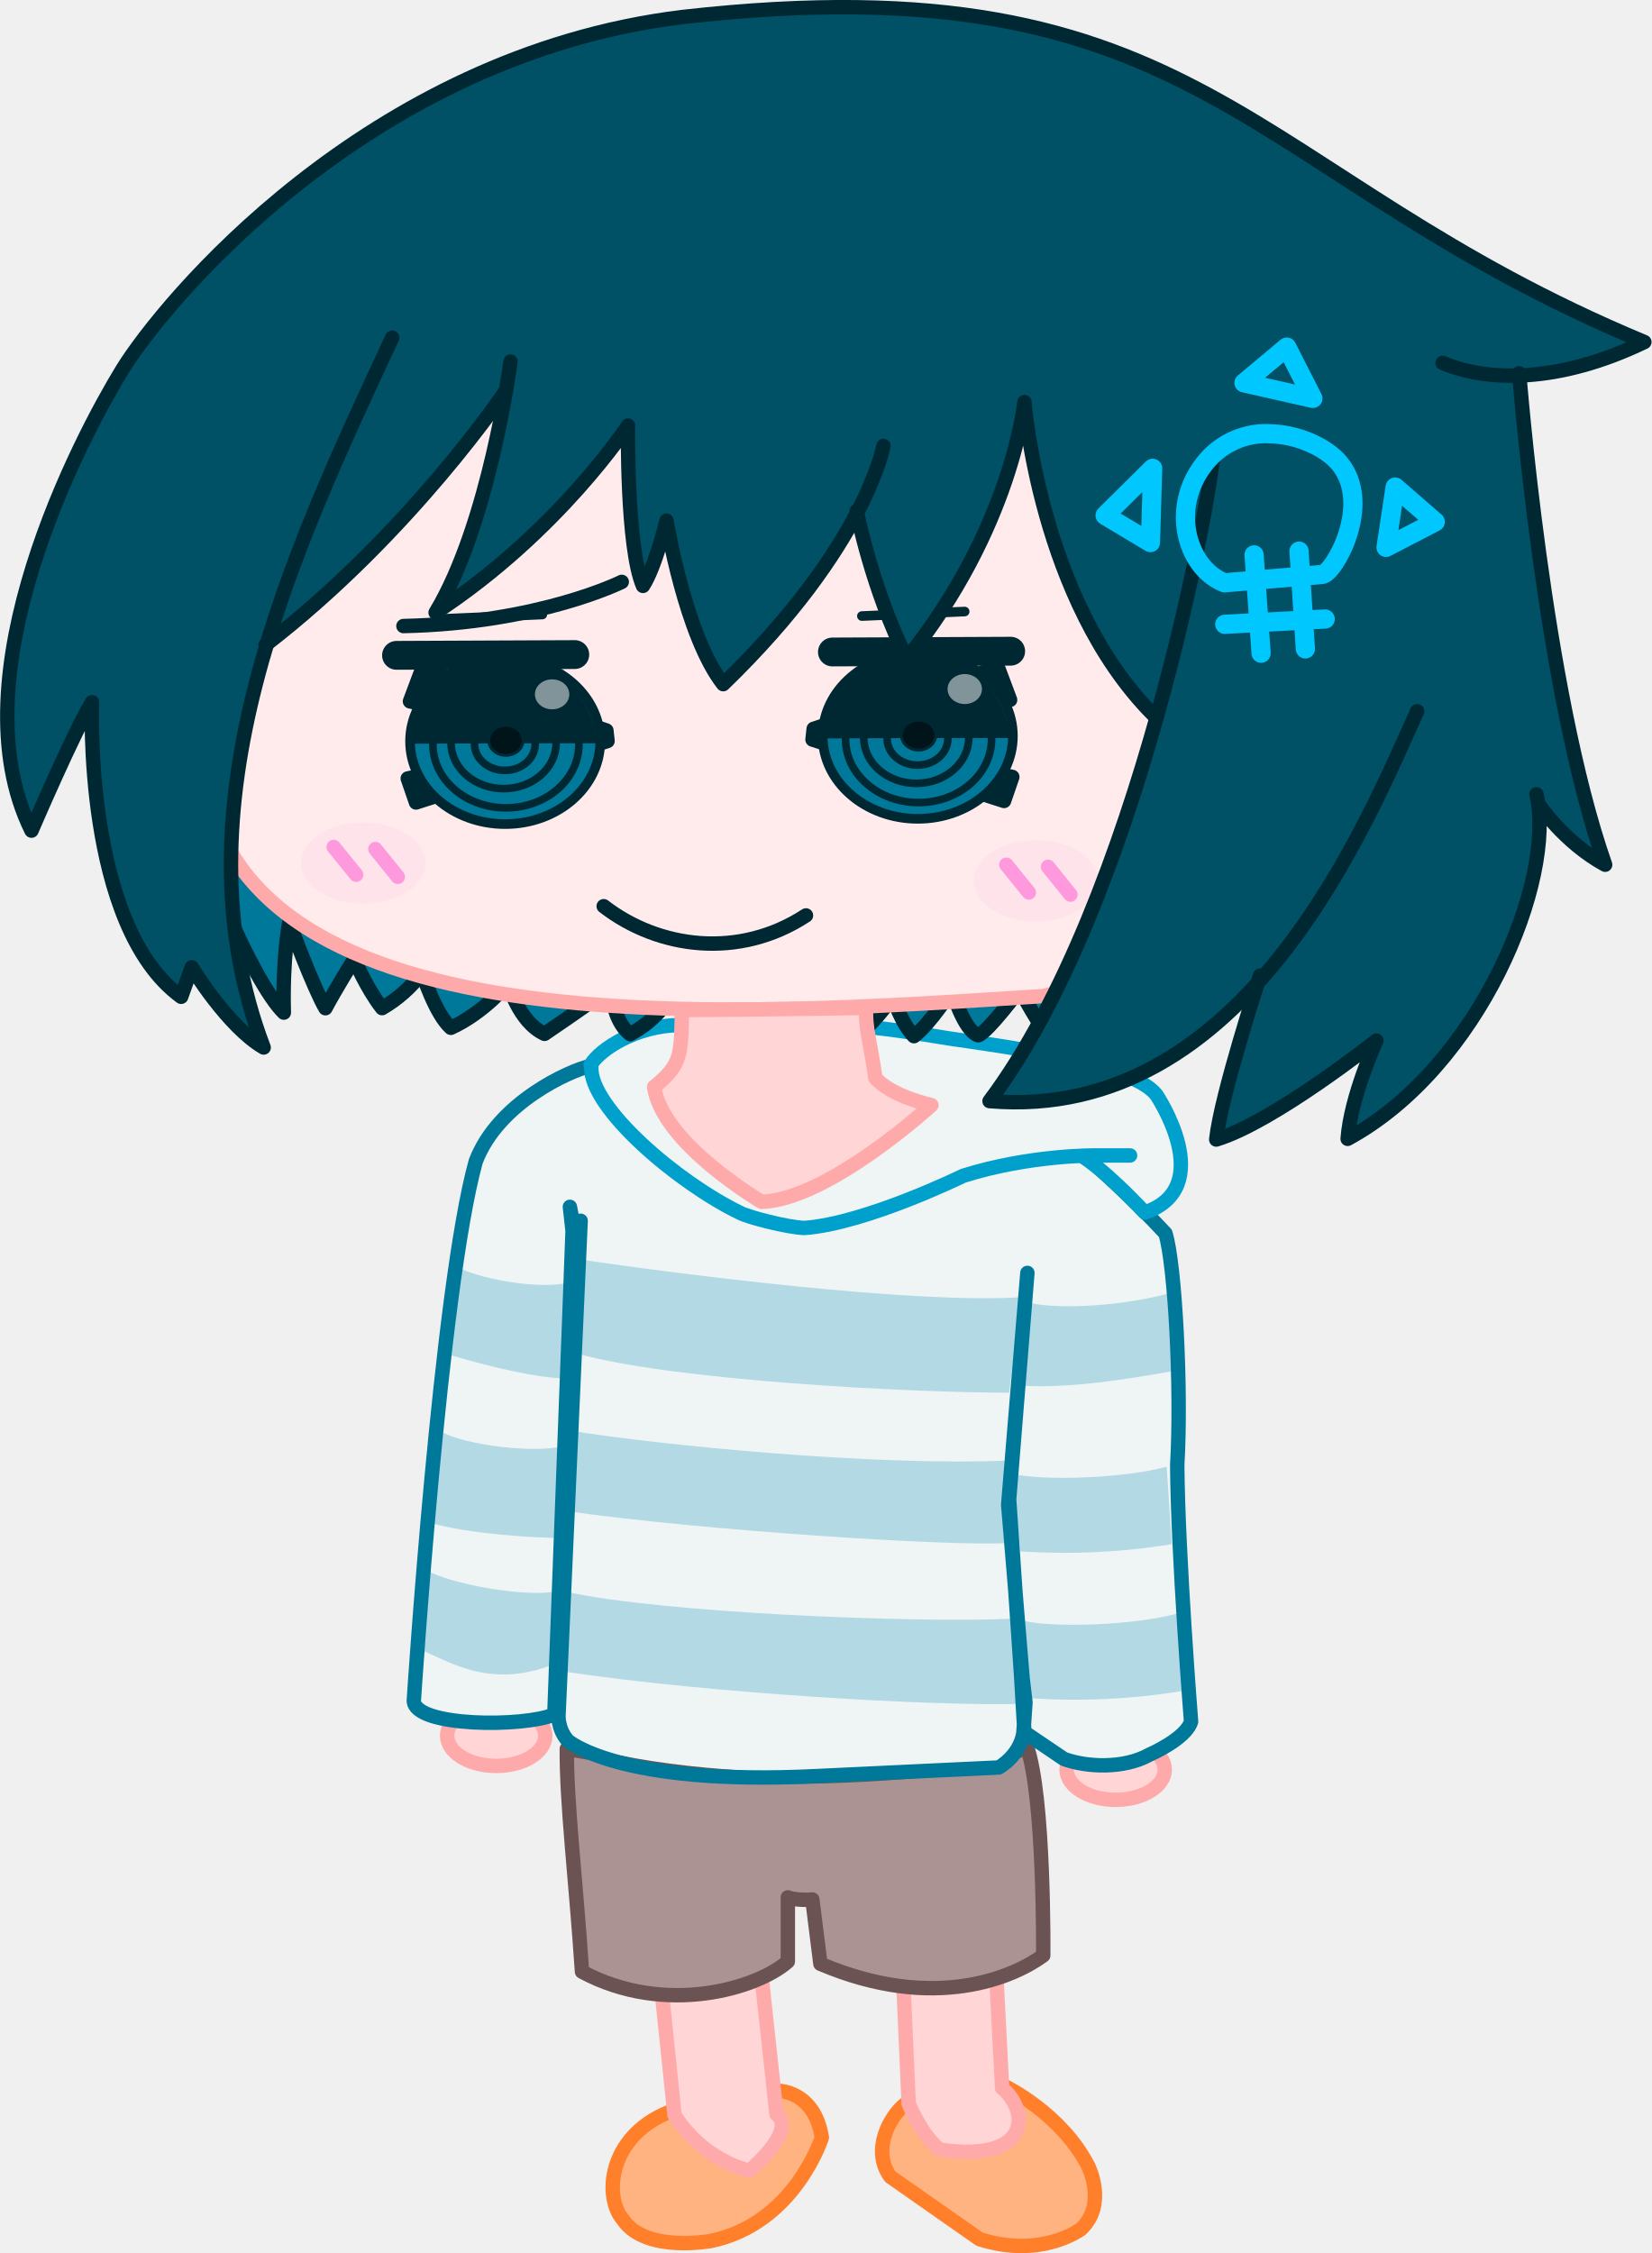
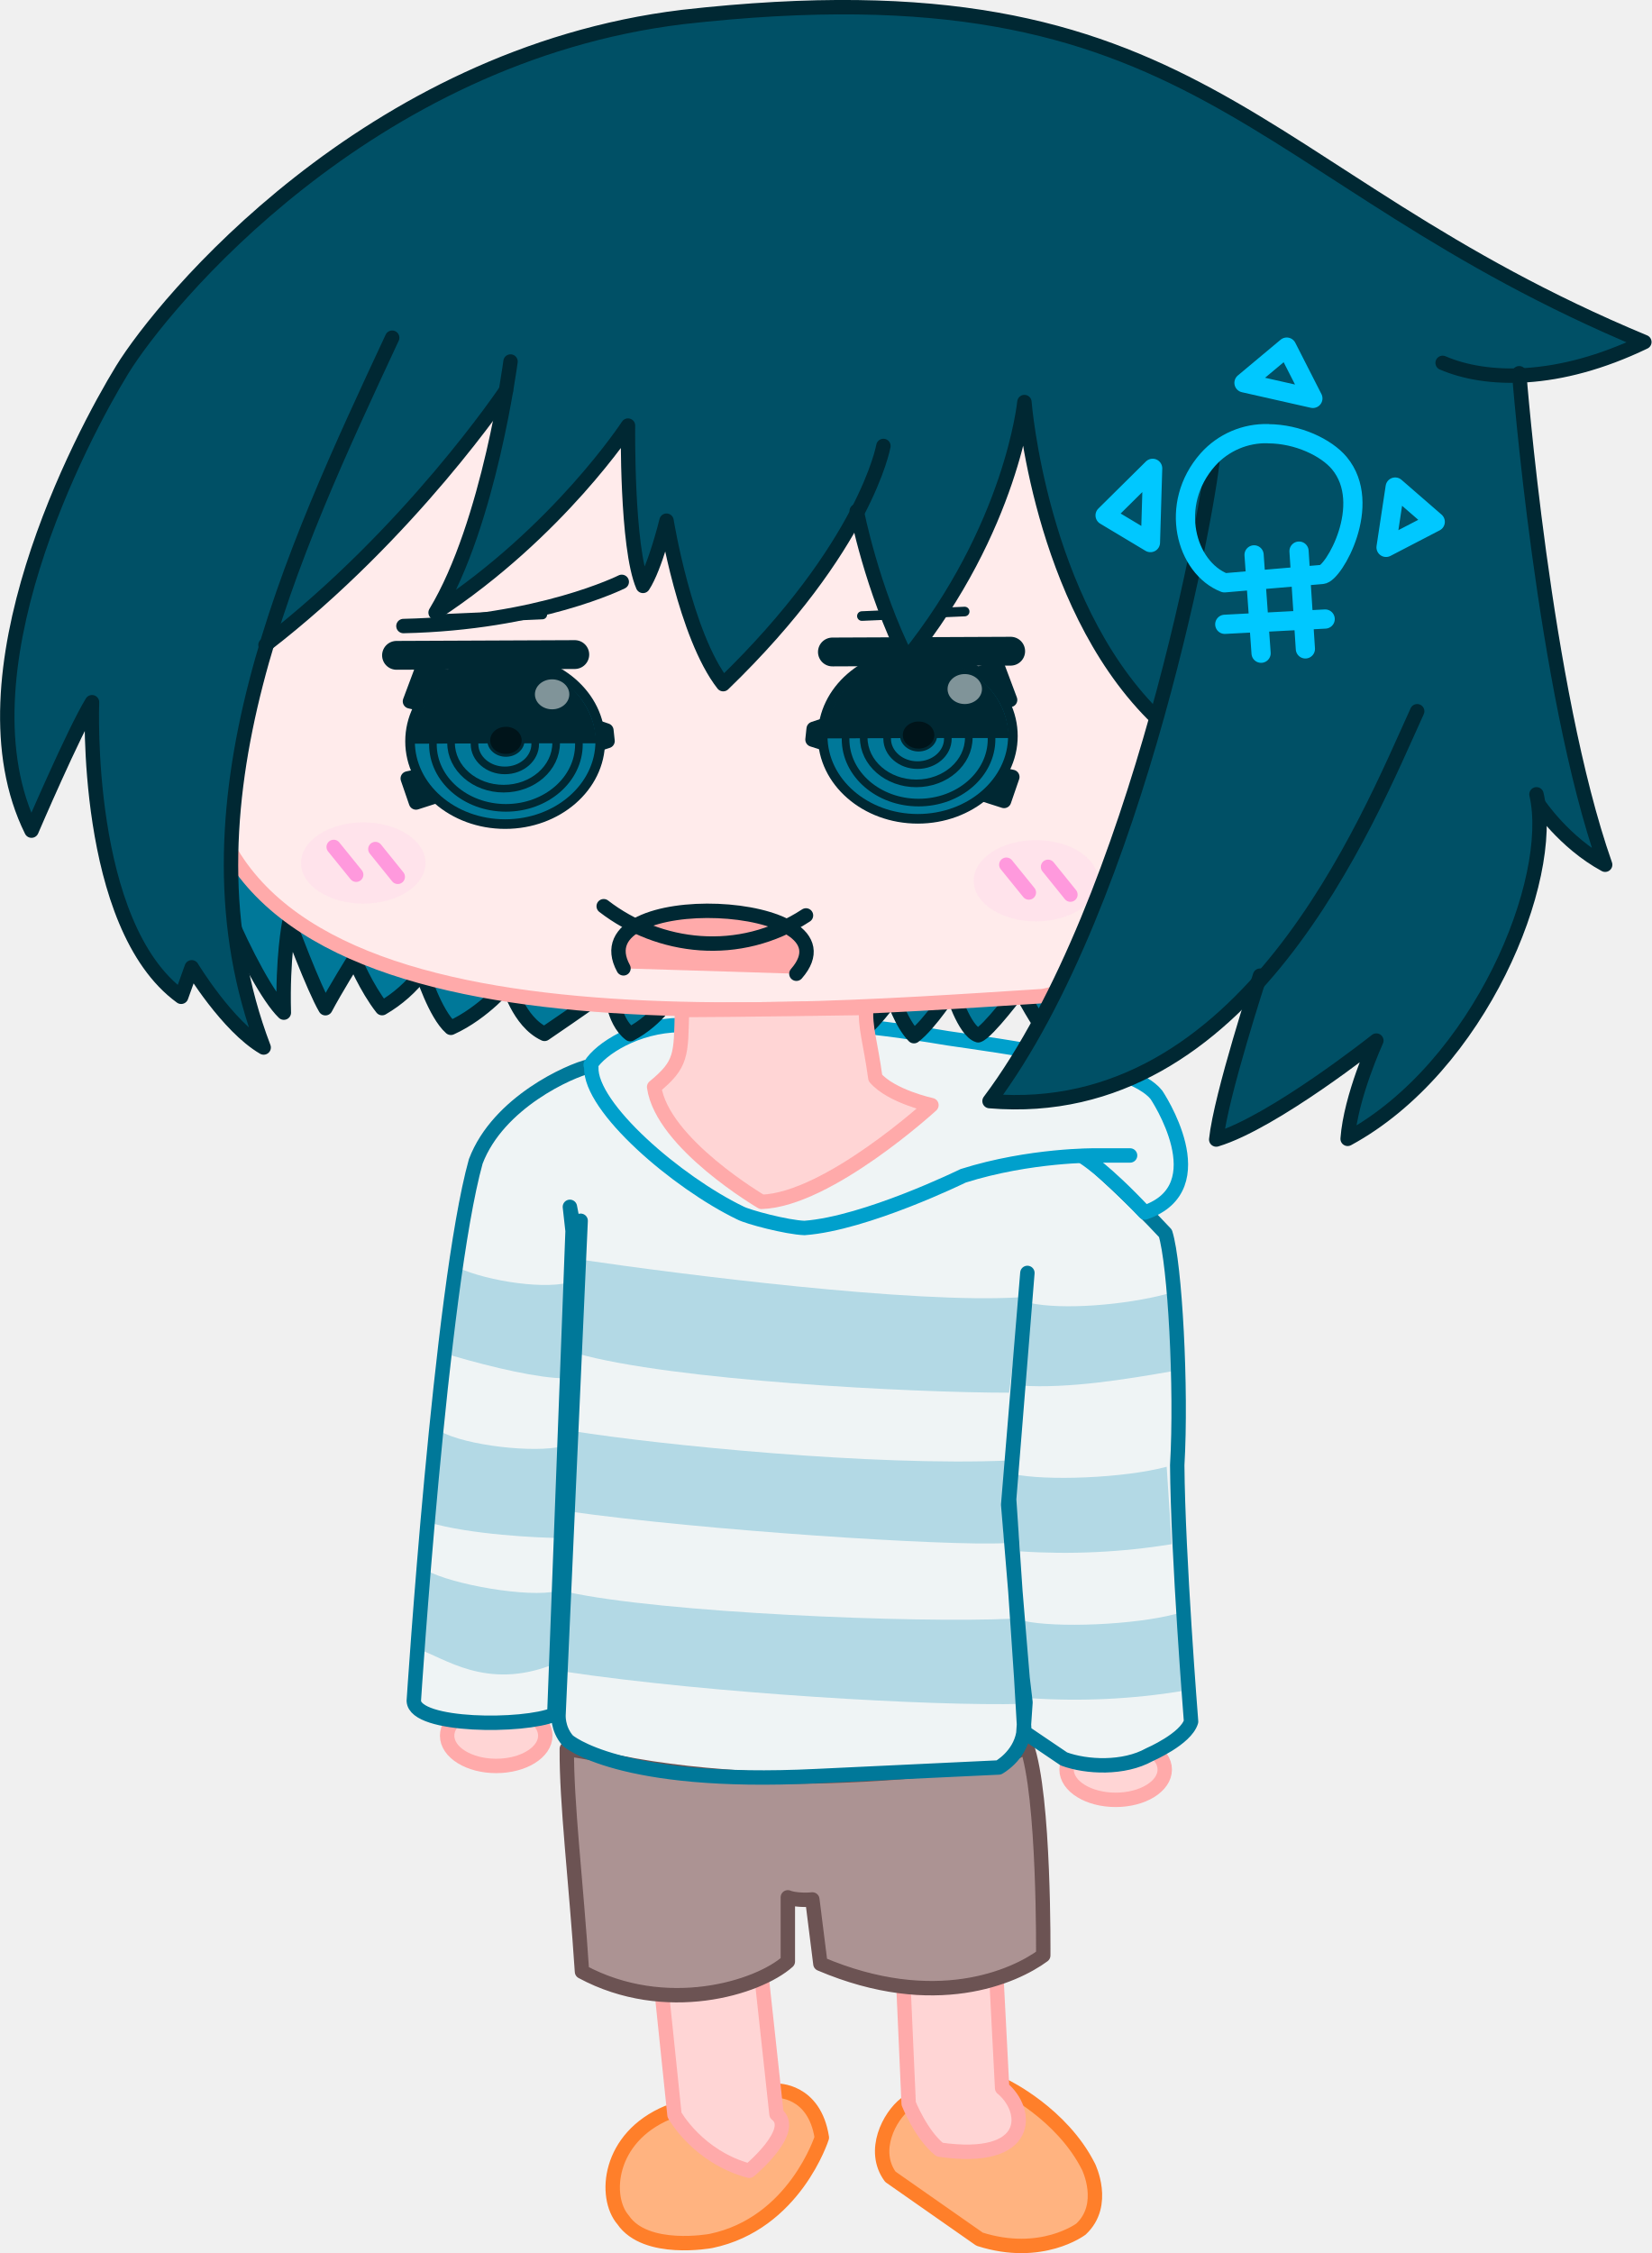
<svg xmlns="http://www.w3.org/2000/svg" class="skytomo" xml:space="preserve" viewBox="0 0 171.94 234.57">
  <g transform="translate(-33.84 -33.55)">
    <path d="m114.68 251.22-11.33 2.28c-6.21 2.6-6.68 8.81-4.64 11.17 2.36 3.46 9.13 2.2 9.13 2.2 8.73-1.8 11.56-10.77 11.56-10.77-.79-5.03-4.72-4.88-4.72-4.88zM128.09 252.61c-1.64 1.27-3.55 4.84-1.56 7.57l9.29 6.5c6.45 2.06 10.56-1.05 10.56-1.05 2.73-2.56.78-6.5.78-6.5-2.78-5.52-8.67-8.35-8.67-8.35z" style="display:inline;fill:#ffb380;fill-opacity:1;stroke:#ff7f2a;stroke-width:1.5;stroke-linecap:round;stroke-linejoin:round;stroke-dasharray:none;stroke-opacity:1" />
    <path d="m68.88 207.29 1.34 12.9s2.4 4.37 7.79 5.82c0 0 5.05-4.18 2.83-5.9l-1.57-14.46c-2.5 1-6.77 2.2-10.39 1.64z" style="display:inline;fill:#ffd5d5;fill-opacity:1;stroke:#faa;stroke-width:1.5;stroke-linecap:round;stroke-linejoin:round;stroke-dasharray:none;stroke-opacity:1" transform="translate(33.84 33.55)" />
    <path d="m127.9 240.37.54 12.19s1.28 3.24 3.23 4.8c9.62 1.39 9.33-4.07 6.5-6.41l-.6-11.6c-2.78 1.1-6.79 1.35-9.68 1.02z" style="display:inline;fill:#ffd5d5;fill-opacity:1;stroke:#faa;stroke-width:1.5;stroke-linecap:round;stroke-linejoin:round;stroke-dasharray:none;stroke-opacity:1" />
    <path d="M92.85 215.63c-.04 5.7.95 13.68 1.58 23.2 8.68 4.67 18.31 1.72 21.43-1.06v-6.68c.54.24 1.8.31 2.55.22l.84 6.7c11.9 5.07 20.19 1.35 23.2-.87 0 0 .15-16.63-1.74-21.86-2.36 2.28-15.41 3.16-23.46 3.24-8.04.08-24.4-2.89-24.4-2.89z" style="display:inline;fill:#ac9393;fill-opacity:1;stroke:#6c5353;stroke-width:1.5;stroke-linecap:round;stroke-linejoin:round;stroke-dasharray:none;stroke-opacity:1" />
    <ellipse cx="149.99" cy="217.79" rx="5.11" ry="3.15" style="display:inline;fill:#ffd5d5;fill-opacity:1;stroke:#faa;stroke-width:1.5;stroke-linecap:round;stroke-linejoin:round;stroke-dasharray:none;stroke-opacity:1" />
    <ellipse cx="85.5" cy="214.26" rx="5.11" ry="3.15" style="display:inline;fill:#ffd5d5;fill-opacity:1;stroke:#faa;stroke-width:1.5;stroke-linecap:round;stroke-linejoin:round;stroke-dasharray:none;stroke-opacity:1" />
    <path d="M94.7 144.88c-4.8 1.57-11.64 9.44-11.64 9.44l-5.98 55.69c1.38 4.28 15.1 2.2 15.1 2.2l1.1 2.83c16.76 5.15 44.68 2.4 44.68 2.4l2.67-3.5c6.38 6.41 16.2 1.06 17.15-1.42l-2.36-50.8c-3-4.51-25.48-17.62-25.48-17.62z" style="display:inline;fill:#eff4f5;fill-opacity:1;stroke:none;stroke-width:1.5;stroke-linecap:round;stroke-linejoin:round;stroke-dasharray:none;stroke-opacity:1" />
    <path d="M80.99 165.26c2.68 1.5 9.05 2.57 11.97 1.84l-.32 9.95c-2.64 0-7.44-1.1-11.77-2.37zM79.65 182.56c2.68 1.5 9.83 2.3 12.75 1.57l.12 9.55c-2.63 0-9.77-.36-14.1-1.64zM78.2 197.03c2.67 1.5 10.71 2.9 13.64 2.17l-.33 7.61c-7.08 2.84-11.49-.75-14.1-1.53zM140.37 202.3c3.4.76 11.6.45 16.02-.75l.53 8.06a69.76 69.76 0 0 1-15.78.75zM139.28 187.01c3.4.75 11.6.44 16.02-.75l.53 8.06a69.76 69.76 0 0 1-15.77.75zM141.02 169.2c3.4.75 9.94.24 14.36-.95l.53 8.06c-4.94.86-10.81 1.83-15.81 1.5z" style="display:inline;fill:#b3d9e5;fill-opacity:1;stroke:none;stroke-width:.666;stroke-linecap:round;stroke-linejoin:round;stroke-dasharray:none;stroke-opacity:1" />
    <path d="M94.38 164.71c10.23 1.5 34.58 4.62 45.76 3.9l-1.24 9.94c-10.06 0-35.02-1.25-45.06-4.1z" style="display:inline;fill:#b3d9e5;fill-opacity:1;stroke:none;stroke-width:1.301;stroke-linecap:round;stroke-linejoin:round;stroke-dasharray:none;stroke-opacity:1" />
    <path d="M93.49 182.55c9.12 1.45 31.25 3.67 45.38 3.06-.56 2.28-.88 6.6-.38 8.6-5.95.33-31.34-1.31-45.52-3.31z" style="display:inline;fill:#b3d9e5;fill-opacity:1;stroke:none;stroke-width:1.222;stroke-linecap:round;stroke-linejoin:round;stroke-dasharray:none;stroke-opacity:1" />
    <path d="M92.81 199.28c9.91 2.2 36.34 3.27 46.4 2.8l1.03 8.87c-9.28.24-32.25-1.07-47.58-3.35z" style="display:inline;fill:#b3d9e5;fill-opacity:1;stroke:none;stroke-width:1.213;stroke-linecap:round;stroke-linejoin:round;stroke-dasharray:none;stroke-opacity:1" />
    <path d="M95.17 144.57c-1.94.44-9.46 3.73-11.8 9.9-3.67 13.19-6.45 56.17-6.45 56.17.12 2.72 11.46 2.75 14.63 1.41l1.9-50.34-.28-2.51.49 2.53.63-1.08-2.3 51.36s-.15 1.5.96 2.76c0 0 5.24 4.72 25.85 3.7l19.02-.9s2.14-1.16 2.56-3.55l.22-3.23-.3-2.53-1.5-18.05 2-24.13-1.9 23.57 1.26 18.58.33 5.67 4.11 2.78c2.36.87 6.23 1.05 8.9-.44 0 0 3.8-1.64 4.34-3.45 0 0-1.37-17.26-1.44-26.7.47-8.02-.24-20.99-1.23-24.13-3.46-3.74-7.9-7.68-7.9-7.68s-12.9-11.62-22.69-11.9c0 0-23.46.07-29.4 2.19z" style="display:inline;fill:none;fill-opacity:1;stroke:#007899;stroke-width:1.5;stroke-linecap:round;stroke-linejoin:round;stroke-dasharray:none;stroke-opacity:1" />
    <path d="m95.01 144.25 16.52 15.9 22.81-4.57 12.98-1.57 5.98 5.19c7.47-1.5 1.02-11.88 1.02-11.88-10.03-3.93-29.89-6.76-29.89-6.76s-19.03-4.17-29.42 3.7z" style="display:inline;fill:#eff4f5;fill-opacity:1;stroke:none;stroke-width:1.5;stroke-linecap:round;stroke-linejoin:round;stroke-dasharray:none;stroke-opacity:1" />
    <path d="M95.33 144.41c1.02-1.65 4.75-4.08 9.3-4.14 10.04-1.12 19.46-.03 27.9 1.38 5.23.78 19.07 2.49 21.71 5.9 0 0 6.46 9.62-1.22 12.24-4.17-4.44-6.33-5.74-6.33-5.74" style="display:inline;fill:none;stroke:#00a0cc;stroke-width:1.5;stroke-linecap:round;stroke-linejoin:round;stroke-dasharray:none;stroke-opacity:1" />
    <path d="M95.4 144.65c-.19 4.2 8.97 12.03 15.5 15.18.79.43 4.84 1.5 6.69 1.57 6.4-.47 16.52-5.43 16.52-5.43 6.96-2.2 13.76-2.12 13.76-2.12h3.62" style="display:inline;fill:none;stroke:#00a0cc;stroke-width:1.5;stroke-linecap:round;stroke-linejoin:round;stroke-dasharray:none;stroke-opacity:1" />
  </g>
  <path d="M53.49 114.96c.15 6.06 6.74 20.96 9.9 24.02-.16-5.67.56-9.36.56-9.36s2.55 6.83 3.77 8.9c1-1.9 3-5.12 3-5.12s1.26 3.03 2.9 5.11a14.06 14.06 0 0 0 4.17-3.7s1.35 4.3 2.99 5.75c3.45-1.56 5.98-4.64 5.98-4.64s1.05 4.01 3.77 5.27c3.2-2.17 6.92-4.8 6.92-4.8s.14 3.44 2 4.83c2.93-1.53 4.45-4.2 4.45-4.2s2.06 3.09 3.62 3.61c2.34-1.1 4.01-3.14 4.01-3.14s1.92 3.08 2.76 3.3c1.22-.58 3.93-3.54 3.93-3.54s2.25 2.44 4.64 4.25c1.56-.83 3.93-4.17 3.93-4.17s.87 2.76 2.2 4.1c1.67-1.26 3.94-4.8 3.94-4.8s1.28 4.27 2.75 4.71c1-.33 4.33-4.8 4.33-4.8s2.24 4.27 2.83 4.4c.86-.94 6.22-6.86 10.22-22.43l-46.9-8.57z" style="display:inline;fill:#007899;fill-opacity:1;stroke:#002833;stroke-width:1.5;stroke-linecap:round;stroke-linejoin:round;stroke-dasharray:none;stroke-opacity:1" transform="translate(-33.84 -33.55)" />
  <g id="face" style="display:inline">
    <path d="M142.38 137.26s18.24-3.11 29.37-23.13c16.46-62.74-33.1-67.91-64.96-64.85-31.87 3.06-52.9 29.73-51.92 62.06.97 32.32 55.92 27.93 87.51 25.92z" style="display:inline;fill:#ffebeb;fill-opacity:1;stroke:#faa;stroke-width:1.5;stroke-linecap:round;stroke-linejoin:round;stroke-dasharray:none;stroke-opacity:1" transform="translate(-33.84 -33.55)" />
    <g id="kazarime">
      <path d="m76.52 106.57 18.05 4.15-18.28 3.88.86 2.5 19.94-6.4-.12-1.1-19.18-6.42z" style="fill:#002833;fill-opacity:1;stroke:#002833;stroke-width:1.5;stroke-linecap:round;stroke-linejoin:round;stroke-opacity:1" transform="translate(-33.84 -33.55)" />
      <path d="m139 106.42-18.04 4.14 18.27 3.88-.86 2.5-19.94-6.39.12-1.12 19.18-6.4z" style="display:inline;fill:#002833;fill-opacity:1;stroke:#002833;stroke-width:1.5;stroke-linecap:round;stroke-linejoin:round;stroke-opacity:1" transform="translate(-33.84 -33.55)" />
      <path d="M98.57 94.13s-8.57 4.3-22.73 4.6" style="fill:none;fill-opacity:1;stroke:#002833;stroke-width:1.5;stroke-linecap:round;stroke-linejoin:round;stroke-opacity:1" transform="translate(-33.84 -33.55)" />
    </g>
    <g id="eyes">
      <g transform="translate(-33.84 -33.55)">
        <ellipse cx="86.43" cy="110.73" rx="9.9" ry="8.62" style="display:inline;fill:#007899;fill-opacity:1;stroke:#002833;stroke-width:1;stroke-linecap:round;stroke-linejoin:round;stroke-dasharray:none;stroke-opacity:1" />
        <ellipse cx="86.51" cy="111.05" rx="7.6" ry="6.61" style="display:inline;fill:none;fill-opacity:1;stroke:#002833;stroke-width:.794;stroke-linecap:round;stroke-linejoin:round;stroke-dasharray:none;stroke-opacity:1" />
        <ellipse cx="86.27" cy="110.89" rx="5.47" ry="4.77" style="display:inline;fill:none;fill-opacity:1;stroke:#002833;stroke-width:.794;stroke-linecap:round;stroke-linejoin:round;stroke-dasharray:none;stroke-opacity:1" />
        <ellipse cx="86.4" cy="111.01" rx="3.16" ry="2.75" style="display:inline;fill:none;fill-opacity:1;stroke:#002833;stroke-width:.794;stroke-linecap:round;stroke-linejoin:round;stroke-dasharray:none;stroke-opacity:1" />
        <path d="M95.9-110.94a9.5 8.45 0 0 1-4.76 7.32 9.5 8.45 0 0 1-9.52-.02 9.5 8.45 0 0 1-4.72-7.34l9.5.04z" style="display:inline;fill:#002833;fill-opacity:1;stroke:none;stroke-width:.97;stroke-linecap:round;stroke-linejoin:round;stroke-dasharray:none;stroke-opacity:1" transform="scale(1 -1)" />
        <ellipse cx="86.51" cy="110.63" rx="1.79" ry="1.56" style="display:inline;fill:#00141a;fill-opacity:1;stroke:#002833;stroke-width:.3;stroke-linecap:round;stroke-linejoin:round;stroke-dasharray:none;stroke-opacity:1" />
        <ellipse cx="91.32" cy="105.84" rx="1.79" ry="1.56" style="display:inline;fill:#fff;fill-opacity:.5;stroke:none;stroke-width:.3;stroke-linecap:round;stroke-linejoin:round;stroke-dasharray:none;stroke-opacity:1" />
      </g>
      <g transform="translate(9.12 -34.1)">
        <ellipse cx="86.43" cy="110.73" rx="9.9" ry="8.62" style="display:inline;fill:#007899;fill-opacity:1;stroke:#002833;stroke-width:1;stroke-linecap:round;stroke-linejoin:round;stroke-dasharray:none;stroke-opacity:1" />
        <ellipse cx="86.51" cy="111.05" rx="7.6" ry="6.61" style="display:inline;fill:none;fill-opacity:1;stroke:#002833;stroke-width:.794;stroke-linecap:round;stroke-linejoin:round;stroke-dasharray:none;stroke-opacity:1" />
        <ellipse cx="86.27" cy="110.89" rx="5.47" ry="4.77" style="display:inline;fill:none;fill-opacity:1;stroke:#002833;stroke-width:.794;stroke-linecap:round;stroke-linejoin:round;stroke-dasharray:none;stroke-opacity:1" />
        <ellipse cx="86.4" cy="111.01" rx="3.16" ry="2.75" style="display:inline;fill:none;fill-opacity:1;stroke:#002833;stroke-width:.794;stroke-linecap:round;stroke-linejoin:round;stroke-dasharray:none;stroke-opacity:1" />
        <path d="M95.9-110.94a9.5 8.45 0 0 1-4.76 7.32 9.5 8.45 0 0 1-9.52-.02 9.5 8.45 0 0 1-4.72-7.34l9.5.04z" style="display:inline;fill:#002833;fill-opacity:1;stroke:none;stroke-width:.97;stroke-linecap:round;stroke-linejoin:round;stroke-dasharray:none;stroke-opacity:1" transform="scale(1 -1)" />
        <ellipse cx="86.51" cy="110.63" rx="1.79" ry="1.56" style="display:inline;fill:#00141a;fill-opacity:1;stroke:#002833;stroke-width:.3;stroke-linecap:round;stroke-linejoin:round;stroke-dasharray:none;stroke-opacity:1" />
        <ellipse cx="91.32" cy="105.84" rx="1.79" ry="1.56" style="display:inline;fill:#fff;fill-opacity:.5;stroke:none;stroke-width:.3;stroke-linecap:round;stroke-linejoin:round;stroke-dasharray:none;stroke-opacity:1" />
      </g>
      <path d="m75.12 101.78 18.56-.08M120.5 101.43l18.56-.08" style="display:inline;fill:none;fill-opacity:1;stroke:#002833;stroke-width:3;stroke-linecap:round;stroke-linejoin:round;stroke-dasharray:none;stroke-opacity:1" transform="translate(-33.84 -33.55)" />
      <path d="m123.57 97.69 10.7-.47M79.6 98l10.7-.47" style="display:inline;fill:none;fill-opacity:1;stroke:#002833;stroke-width:1;stroke-linecap:round;stroke-linejoin:round;stroke-dasharray:none;stroke-opacity:1" transform="translate(-33.84 -33.55)" />
    </g>
    <g style="display:inline" transform="translate(-31.47 -32.92)">
      <ellipse cx="69.29" cy="122.77" rx="6.48" ry="4.23" style="display:inline;fill:#fce;fill-opacity:.25;stroke:none;stroke-width:1.5;stroke-linecap:round;stroke-linejoin:round;stroke-opacity:1" />
      <path d="m66.21 121.1 2.34 2.89" style="fill:#a0cfde;stroke:#f9d;stroke-width:1.5;stroke-linecap:round;stroke-linejoin:round;stroke-opacity:1" />
      <path d="m70.55 121.32 2.33 2.89" style="display:inline;fill:#a0cfde;stroke:#f9d;stroke-width:1.5;stroke-linecap:round;stroke-linejoin:round;stroke-opacity:1" />
    </g>
    <g style="display:inline" transform="translate(38.56 -31.07)">
      <ellipse cx="69.29" cy="122.77" rx="6.48" ry="4.23" style="display:inline;fill:#fce;fill-opacity:.25;stroke:none;stroke-width:1.5;stroke-linecap:round;stroke-linejoin:round;stroke-opacity:1" />
      <path d="m66.21 121.1 2.34 2.89" style="fill:#a0cfde;stroke:#f9d;stroke-width:1.5;stroke-linecap:round;stroke-linejoin:round;stroke-opacity:1" />
      <path d="m70.55 121.32 2.33 2.89" style="display:inline;fill:#a0cfde;stroke:#f9d;stroke-width:1.5;stroke-linecap:round;stroke-linejoin:round;stroke-opacity:1" />
    </g>
    <g style="display:inline">
      <path d="M621.74 515.99c-35.54 33.7-69.74 45.33-103.98 43.43 33.99-47.76 57.94-121.94 65.42-150.9-28.34-23.48-44.3-79.18-52.1-122.4-6.65 29.66-26 74.39-45.76 98.45-6.19-7.86-14.52-31.91-20.8-55.16-11.5 17.85-30.48 44.43-52.03 65.99-10.31-17.84-13.4-30.55-22.35-61.56-2.83 8.08-3.61 12.42-9.75 23.25-2.48-10.26-4.63-33.93-6.36-61.12-16.37 19.94-49.04 55.7-72.5 69.5 15.63-35.31 20.05-56.56 24.54-82.99-16.25 21.42-66.28 78.06-92.48 96.24-14.32 31.96-23.56 108.38-3.58 158.7-.93.93-21.39-21.31-26.32-29.17-1.86 3.76-3 6.94-5.11 9.66-28.89-16.8-34.17-95.36-34.92-112.65-8.3 12.9-12.87 26.25-23.73 47.12-27.37-79.75 27.5-176.94 79.52-232.04 63.3-62.05 149.95-89.18 230.4-91.43 135.52-8.5 210.54 83.4 323.92 132.36 0 .78-26.5 10.98-47.73 12.72 2.82 63.38 16.34 127.54 32.33 191.48-11.7-7-20.62-17.66-24.33-19.5-1.34 46.7-38.24 108.05-75.1 127.7.7-9.22 4.42-18.05 8.83-35.14-17.46 11.92-43.46 28.21-60.9 36.13 4.02-21.5 8.1-35.27 14.87-58.67z" style="fill:#005066;fill-opacity:1;stroke:none;stroke-width:5.669;stroke-linecap:round;stroke-linejoin:round;stroke-dasharray:none;stroke-opacity:1" transform="matrix(.2646 0 0 .2646 -33.84 -33.55)" />
      <path d="M61.48 100.7c15.1-11.65 25.03-26.48 25.03-26.48" style="fill:none;stroke:#002833;stroke-width:1.5;stroke-linecap:round;stroke-linejoin:round;stroke-dasharray:none;stroke-opacity:1" transform="translate(-33.84 -33.55)" />
      <path d="M86.99 71.19s-2.2 16.86-7.8 26.14c12.83-8.42 20.03-19.47 20.03-19.47s-.17 12.68 1.56 16.69c1.28-1.95 2.45-6.79 2.45-6.79s1.94 11.96 5.9 17.02c14.84-14.35 16.68-24.8 16.68-24.8" style="fill:none;stroke:#002833;stroke-width:1.5;stroke-linecap:round;stroke-linejoin:round;stroke-dasharray:none;stroke-opacity:1" transform="translate(-33.84 -33.55)" />
      <path d="M123.03 86.76s1.6 8.18 5.22 15.35c10.96-13.62 12.24-26.7 12.24-26.7s1.61 20.64 13.35 32.49" style="fill:none;stroke:#002833;stroke-width:1.5;stroke-linecap:round;stroke-linejoin:round;stroke-dasharray:none;stroke-opacity:1" transform="translate(-33.84 -33.55)" />
      <path d="M192 72.41s2.55 32.98 8.95 51.17c-4.29-2.33-6.93-6.3-6.93-6.3M160.14 80.7c-.08 3.7-7.7 46.72-23.28 67.49 26.74 2.28 39.33-29.19 44.52-40.59" style="fill:none;fill-opacity:.245;stroke:#002833;stroke-width:1.5;stroke-linecap:round;stroke-linejoin:round;stroke-dasharray:none;stroke-opacity:1" transform="translate(-33.84 -33.55)" />
      <path d="M193.8 116.25c2.05 8.89-5.9 28.4-19.66 35.87.32-4.4 2.99-10.23 2.99-10.23s-10.7 8.5-16.67 10.3c.47-4.56 4.56-17.06 4.56-17.06" style="fill:none;fill-opacity:.245;stroke:#002833;stroke-width:1.5;stroke-linecap:round;stroke-linejoin:round;stroke-dasharray:none;stroke-opacity:1" transform="translate(-33.84 -33.55)" />
      <path d="M184.03 71.33c4.5 1.94 11.97 2.18 21-2.17-41.66-17.33-45.9-39.96-100.12-33.84-32.92 4-54.11 29.82-58.35 36.73-4.23 6.9-17.44 31.85-9.44 47.98 0 0 4.4-10.26 6.3-13.37 0 0-.95 23.22 9.28 30.67l1.1-3.07s3.71 6.15 7.49 8.35c-9.53-25.04 2.92-51.44 13.38-73.9" style="fill:none;stroke:#002833;stroke-width:1.5;stroke-linecap:round;stroke-linejoin:round;stroke-dasharray:none;stroke-opacity:1" transform="translate(-33.84 -33.55)" />
    </g>
-     <path d="M96.69 127.9c5.72 4.42 14.1 5.52 21.06.96" style="display:inline;fill:none;fill-opacity:1;stroke:#002833;stroke-width:1.5;stroke-linecap:round;stroke-linejoin:round;stroke-dasharray:none;stroke-opacity:1" transform="translate(-33.84 -33.55)" />
+     <path id="open-mouth" d="M98.75 134.37c-4.77-8.74 24.94-7.37 18 .56" style="fill:#faa;fill-opacity:1;stroke:#002833;stroke-width:1.5;stroke-linecap:round;stroke-linejoin:round;stroke-dasharray:none;stroke-opacity:1" transform="translate(-33.84 -33.55)" />
+     <path id="mouth" d="M96.69 127.9c5.72 4.42 14.1 5.52 21.06.96" style="fill:none;fill-opacity:1;stroke:#002833;stroke-width:1.5;stroke-linecap:round;stroke-linejoin:round;stroke-dasharray:none;stroke-opacity:1" transform="translate(-33.84 -33.55)" />
    <g style="display:inline;fill:none;stroke:#00c8ff;stroke-width:2;stroke-dasharray:none;stroke-opacity:1">
      <path d="M165.87 78.7a8.1 8.1 0 0 0-6.28 2.7c-4.14 4.68-2.28 11.26 1.73 12.83l10.15-.87c1.18-.02 5.39-7.3 1.8-11.6-1.35-1.61-4.32-3.04-7.4-3.05zM161.35 98.55 171.8 98M164.4 91.32l.73 10.24M169.08 90.93l.66 10.18M167.8 69.69l-4.45 3.72 7.17 1.62zM153.84 82.31l-4.95 4.9 4.72 2.83zM179.09 84.26l-.95 6.28 5.12-2.66z" style="display:inline;fill:none;fill-opacity:1;stroke:#00c8ff;stroke-width:2;stroke-linecap:round;stroke-linejoin:round;stroke-dasharray:none;stroke-opacity:1" transform="translate(-33.84 -33.55)" />
    </g>
  </g>
  <path d="M104.84 138.7c-.11 4.74 0 5.63-2.9 8.02.84 5.9 11.19 11.96 11.19 11.96 6.95-.23 17.68-10.07 17.68-10.07s-4.17-.9-5.84-2.84c-.5-3.67-1.11-5.34-.94-7.28 0 0-14.9.22-19.2.22z" style="fill:#ffd5d5;stroke:#faa;stroke-width:1.5;stroke-linecap:round;stroke-linejoin:round;stroke-dasharray:none" transform="translate(-33.84 -33.55)" />
</svg>
